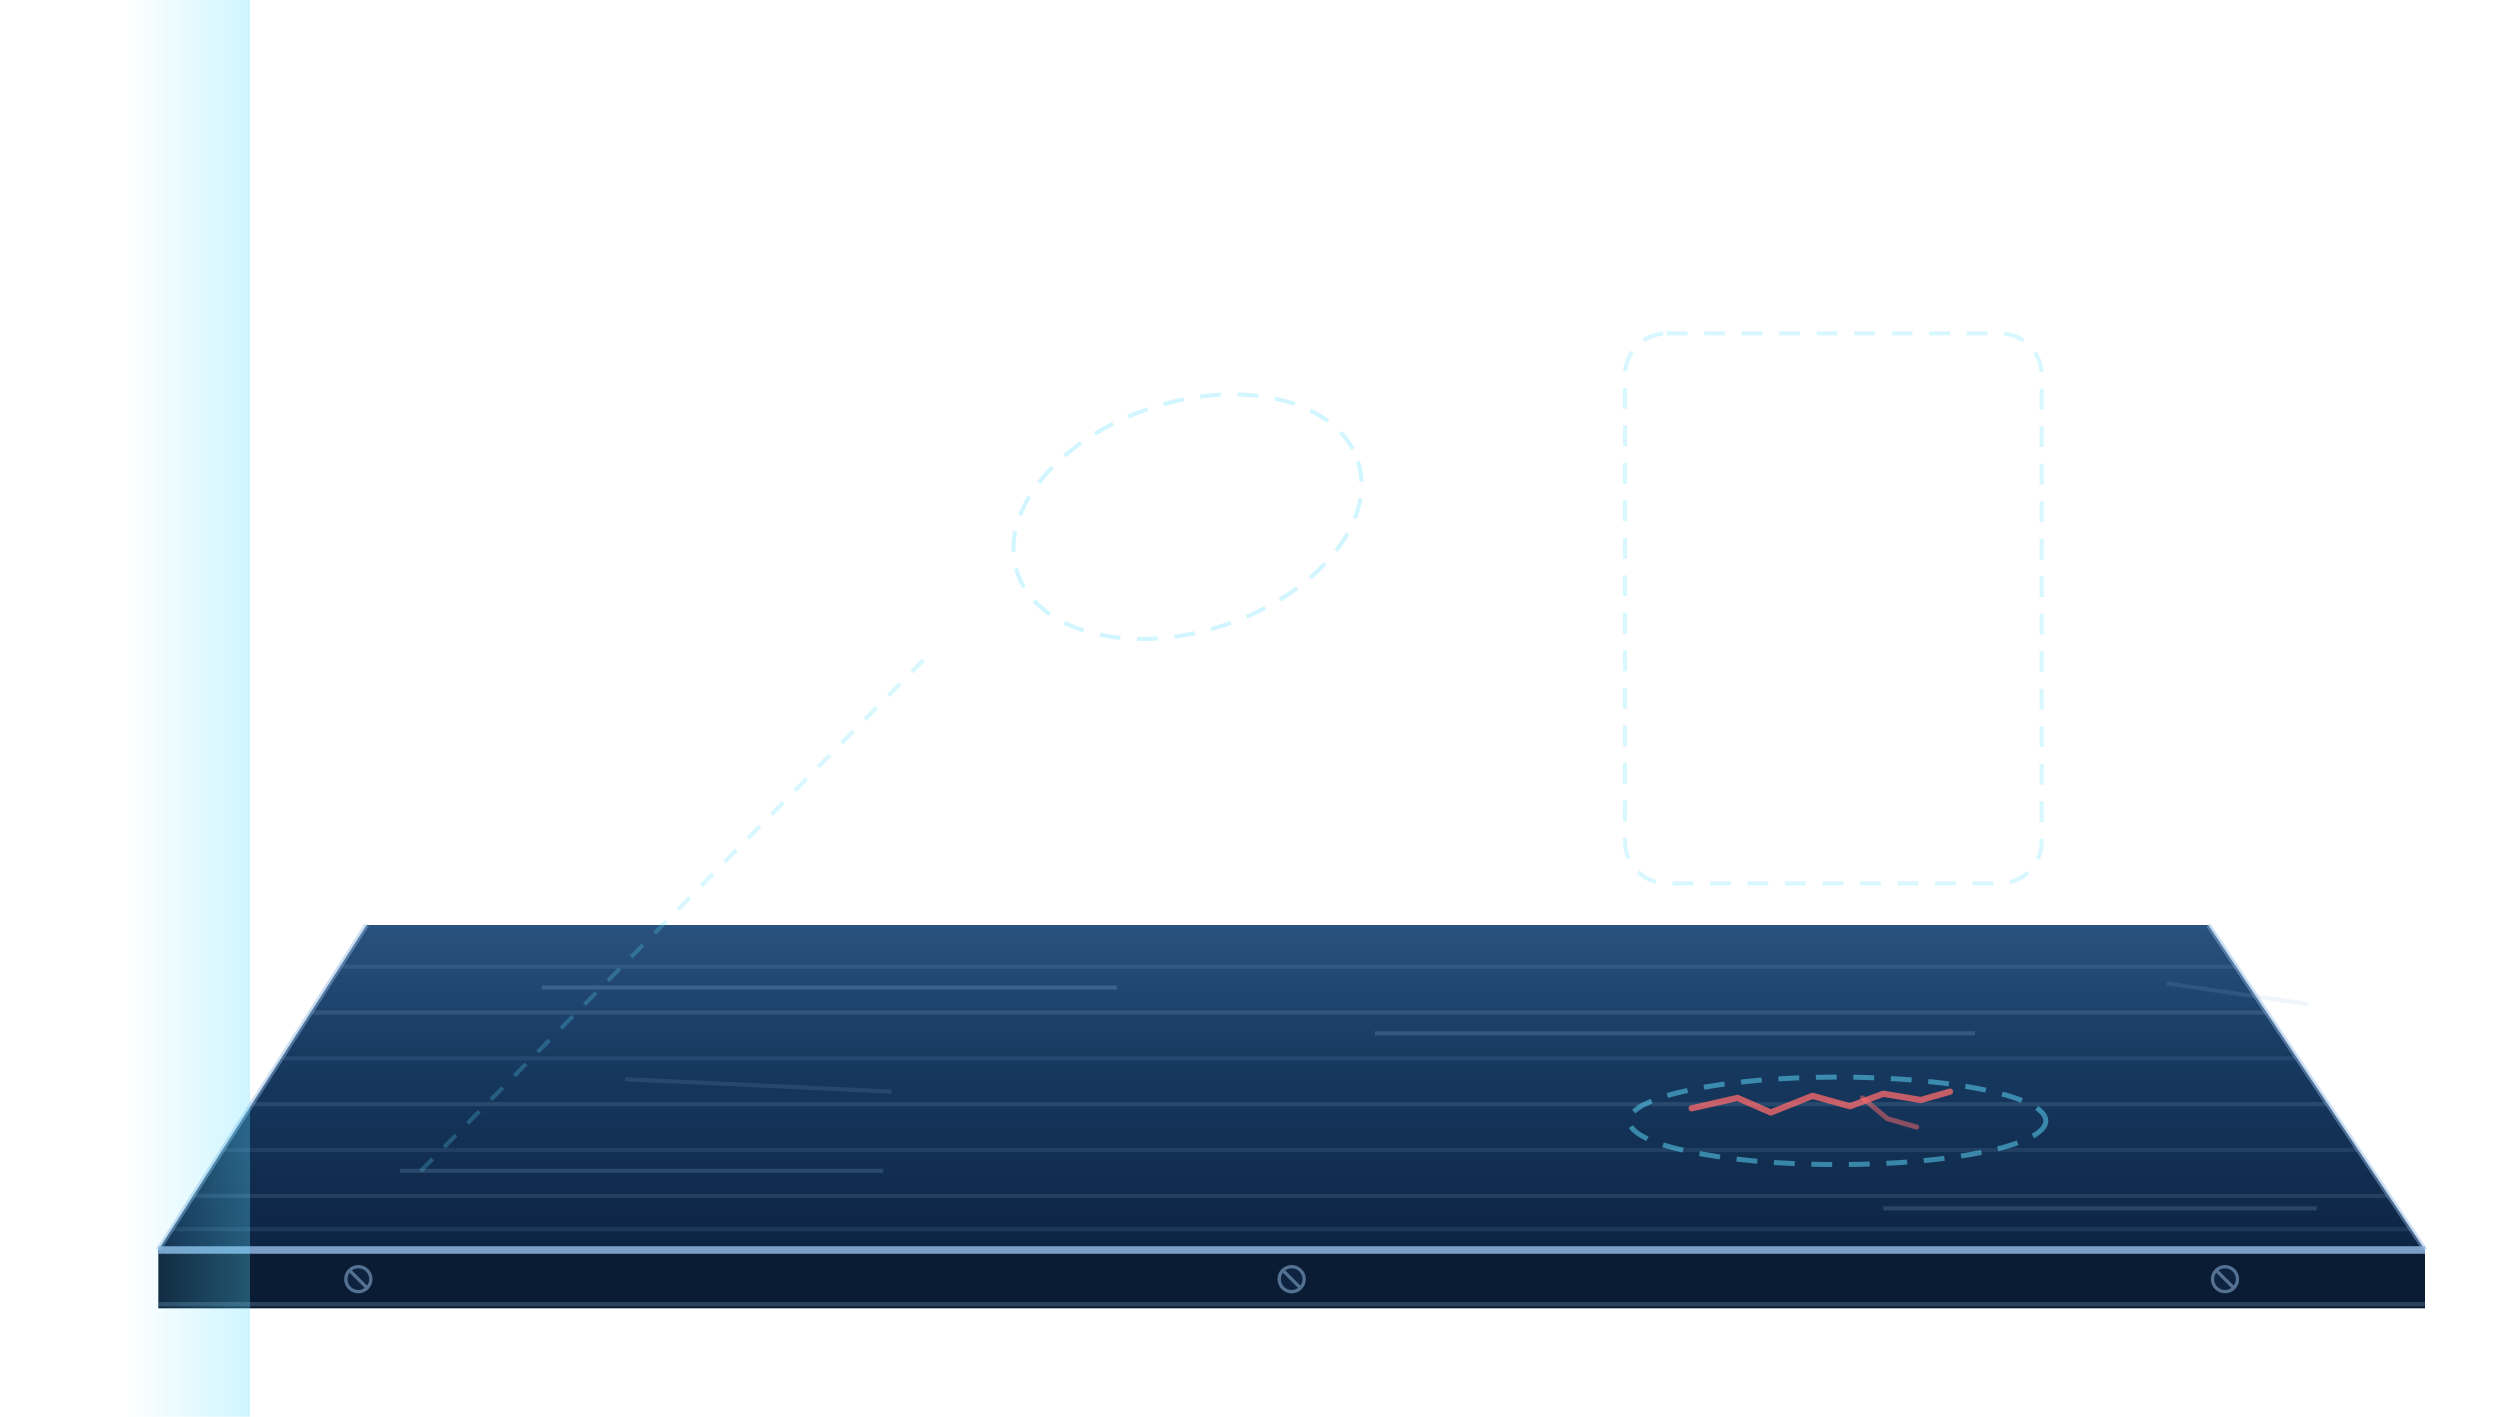
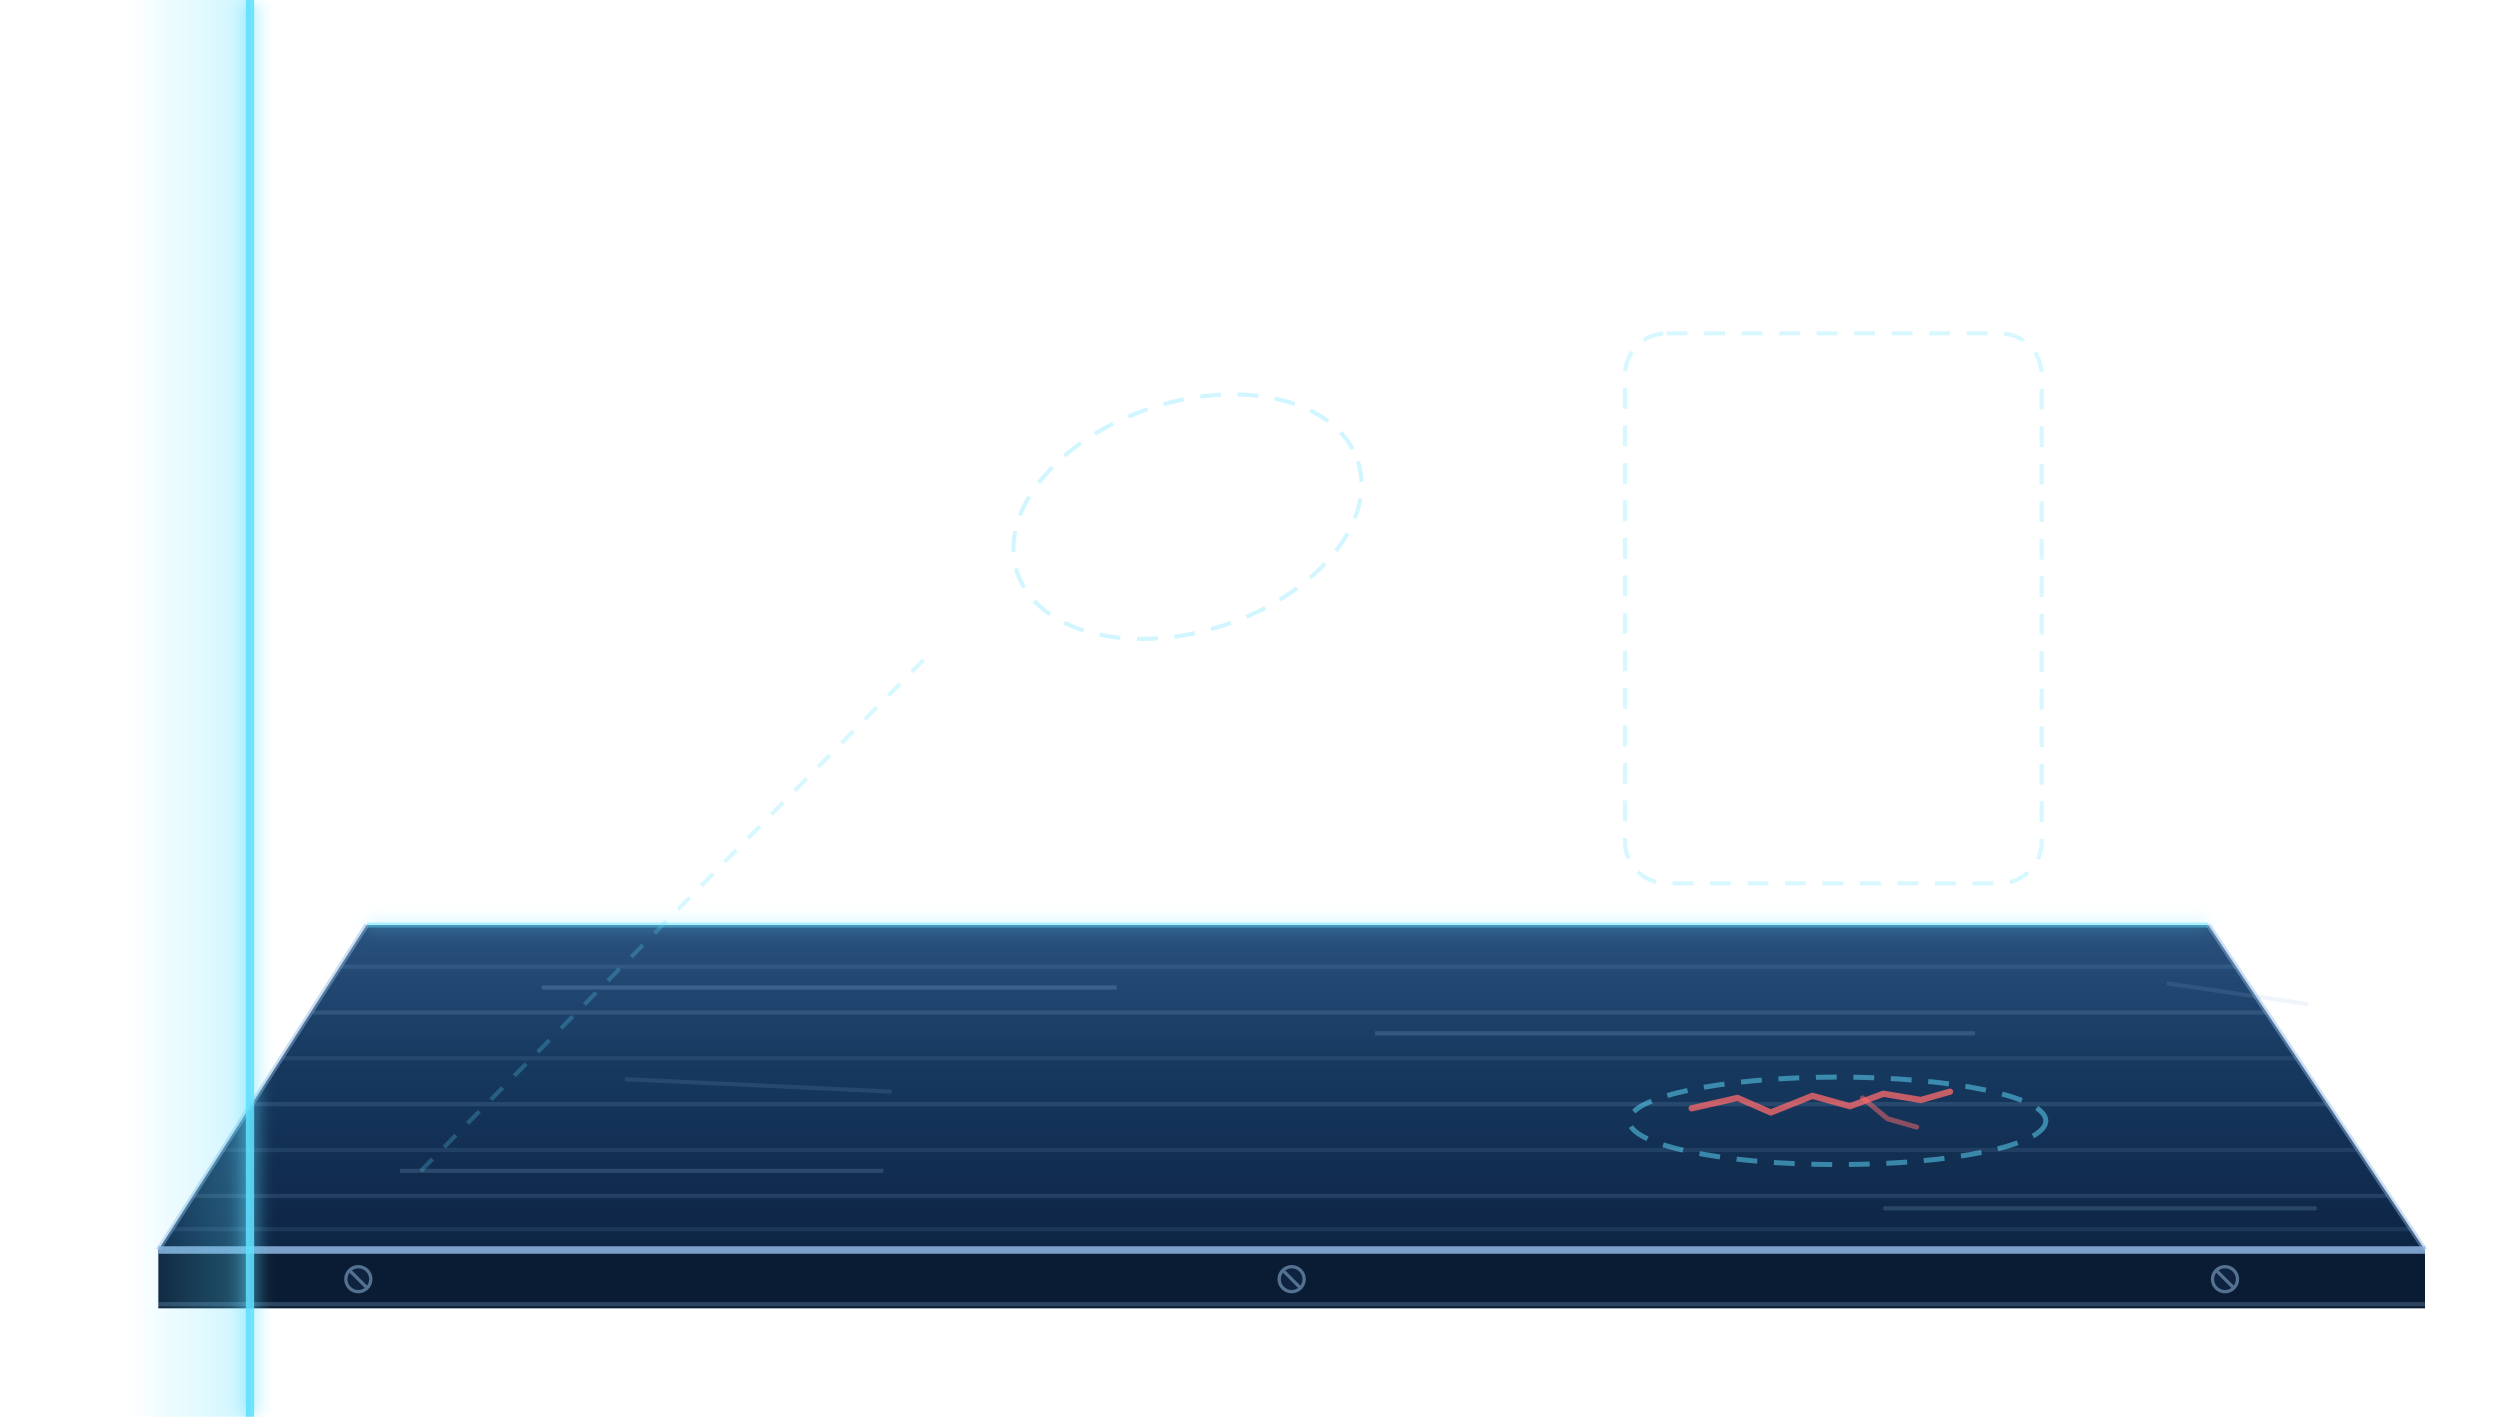
<svg xmlns="http://www.w3.org/2000/svg" viewBox="0 0 600 340" width="100%" height="100%" font-family="JetBrains Mono, monospace">
  <defs>
-     <filter id="mmglowC" x="-60%" y="-60%" width="220%" height="220%">
+     <filter id="mmglowC" filterUnits="userSpaceOnUse" x="-58" y="-58" width="116" height="456">
      <feGaussianBlur in="SourceGraphic" stdDeviation="2.2" result="b" />
      <feMerge>
        <feMergeNode in="b" />
        <feMergeNode in="SourceGraphic" />
      </feMerge>
    </filter>
-     <filter id="mmglowR" x="-80%" y="-80%" width="260%" height="260%">
+     <filter id="mmglowR" filterUnits="userSpaceOnUse" x="-94" y="-80" width="681" height="359">
      <feGaussianBlur in="SourceGraphic" stdDeviation="1.8" result="b" />
      <feMerge>
        <feMergeNode in="b" />
        <feMergeNode in="SourceGraphic" />
      </feMerge>
    </filter>
    <linearGradient id="mmbench" gradientUnits="userSpaceOnUse" x1="0" y1="222" x2="0" y2="300">
      <stop offset="0" stop-color="#2a527e" />
      <stop offset=".4" stop-color="#173a61" />
      <stop offset="1" stop-color="#0d2444" />
    </linearGradient>
    <linearGradient id="mmsteel" x1="0" y1="0" x2="0" y2="1">
      <stop offset="0" stop-color="#3a6390" />
      <stop offset=".45" stop-color="#1b3e66" />
      <stop offset="1" stop-color="#0e2848" />
    </linearGradient>
    <linearGradient id="mmsteelH" gradientUnits="userSpaceOnUse" x1="396" y1="0" x2="484" y2="0">
      <stop offset="0" stop-color="#16365c" />
      <stop offset=".22" stop-color="#3a6a9c" />
      <stop offset=".5" stop-color="#1b4068" />
      <stop offset="1" stop-color="#0b1f3a" />
    </linearGradient>
    <linearGradient id="mmrim" x1="0" y1="0" x2="0" y2="1">
      <stop offset="0" stop-color="#2c5781" />
      <stop offset="1" stop-color="#0e2848" />
    </linearGradient>
    <radialGradient id="mmball" cx=".35" cy=".3" r=".9">
      <stop offset="0" stop-color="#5a8ab8" />
      <stop offset="1" stop-color="#16365c" />
    </radialGradient>
    <radialGradient id="mmglass" cx=".38" cy=".32" r="1">
      <stop offset="0" stop-color="#b9e2ff" />
      <stop offset=".45" stop-color="#5fa8e8" />
      <stop offset="1" stop-color="#16406e" />
    </radialGradient>
    <radialGradient id="mmlensTop" cx=".4" cy=".35" r="1">
      <stop offset="0" stop-color="#9fd4ff" />
      <stop offset="1" stop-color="#1b4068" />
    </radialGradient>
    <linearGradient id="mmcone" gradientUnits="userSpaceOnUse" x1="0" y1="140" x2="0" y2="268">
      <stop offset="0" stop-color="#5fe0ff" stop-opacity=".3" />
      <stop offset="1" stop-color="#5fe0ff" stop-opacity=".03" />
    </linearGradient>
    <linearGradient id="mmcone2" gradientUnits="userSpaceOnUse" x1="0" y1="199" x2="0" y2="262">
      <stop offset="0" stop-color="#5fe0ff" stop-opacity=".16" />
      <stop offset="1" stop-color="#5fe0ff" stop-opacity=".02" />
    </linearGradient>
    <radialGradient id="mmpool">
      <stop offset="0" stop-color="#bff1ff" stop-opacity=".6" />
      <stop offset=".5" stop-color="#5fe0ff" stop-opacity=".28" />
      <stop offset="1" stop-color="#5fe0ff" stop-opacity="0" />
    </radialGradient>
    <linearGradient id="mmscanFade" x1="0" y1="0" x2="1" y2="0">
      <stop offset="0" stop-color="#5fe0ff" stop-opacity="0" />
      <stop offset="1" stop-color="#5fe0ff" stop-opacity=".3" />
    </linearGradient>
    <clipPath id="mmglassClip">
      <ellipse cx="0" cy="0" rx="28" ry="16.5" />
    </clipPath>
  </defs>
  <path d="M88 222 L530 222 L582 300 L38 300 Z" fill="url(#mmbench)" />
  <g stroke="#8fb6e0" stroke-width="1" fill="none">
    <line x1="82" y1="232" x2="537" y2="232" opacity=".13" />
    <line x1="75" y1="243" x2="544" y2="243" opacity=".17" />
    <line x1="68" y1="254" x2="551" y2="254" opacity=".12" />
    <line x1="60" y1="265" x2="559" y2="265" opacity=".16" />
    <line x1="53" y1="276" x2="566" y2="276" opacity=".12" />
    <line x1="46" y1="287" x2="573" y2="287" opacity=".15" />
    <line x1="41" y1="295" x2="579" y2="295" opacity=".12" />
    <line x1="130" y1="237" x2="268" y2="237" opacity=".24" />
    <line x1="330" y1="248" x2="474" y2="248" opacity=".22" />
    <line x1="96" y1="281" x2="212" y2="281" opacity=".2" />
    <line x1="452" y1="290" x2="556" y2="290" opacity=".2" />
    <path d="M150 259 l64 3" opacity=".14" />
    <path d="M520 236 l34 5" opacity=".14" />
  </g>
  <line x1="88" y1="222" x2="530" y2="222" stroke="#5fe0ff" stroke-width="1.2" opacity=".5" filter="url(#mmglowR)" />
  <line x1="88" y1="222" x2="38" y2="300" stroke="#8fb6e0" stroke-width="1.2" opacity=".45" />
  <line x1="530" y1="222" x2="582" y2="300" stroke="#8fb6e0" stroke-width="1.2" opacity=".45" />
  <path d="M38 300 L582 300 L582 314 L38 314 Z" fill="#0a1c33" />
  <line x1="38" y1="300" x2="582" y2="300" stroke="#8fb6e0" stroke-width="1.8" opacity=".85" />
  <line x1="38" y1="313" x2="582" y2="313" stroke="#8fb6e0" stroke-width="1" opacity=".25" />
  <g stroke="#8fb6e0" stroke-width=".8" opacity=".55">
    <circle cx="86" cy="307" r="3" fill="#0e2848" />
    <line x1="84" y1="305" x2="88" y2="309" />
    <circle cx="310" cy="307" r="3" fill="#0e2848" />
    <line x1="308" y1="305" x2="312" y2="309" />
    <circle cx="534" cy="307" r="3" fill="#0e2848" />
    <line x1="532" y1="305" x2="536" y2="309" />
  </g>
  <ellipse cx="441" cy="269" rx="50" ry="10.5" fill="none" stroke="#5fe0ff" stroke-width="1.2" stroke-dasharray="5 4" opacity=".5" />
  <g stroke="#ff6b6b" stroke-width="1.5" stroke-linecap="round" stroke-linejoin="round" fill="none">
    <path d="M406 266 l11 -2.5 l8 3.5 l10 -4 l9 2.5 l8 -3 l9 1.5 l7 -2" opacity=".75" />
    <path d="M447 263.5 l6 5 l7 2" opacity=".5" stroke-width="1.2" />
  </g>
  <g stroke="#5fe0ff" fill="none" opacity=".8">
    <path d="M101 281 L222 158" stroke-width="1" stroke-dasharray="4 4" opacity=".3" />
    <g transform="translate(285,124) rotate(-18)">
      <ellipse cx="0" cy="0" rx="43" ry="27.5" stroke-width="1" stroke-dasharray="5 4" opacity=".35" />
    </g>
    <rect x="390" y="80" width="100" height="132" rx="10" stroke-width="1" stroke-dasharray="5 4" opacity=".3" />
  </g>
  <g id="mmGlow" opacity="0">
    <path d="M273 150 L310 138 L356 264 L244 264 Z" fill="url(#mmcone)" />
    <ellipse cx="300" cy="267" rx="62" ry="12" fill="url(#mmpool)" />
    <ellipse cx="300" cy="267" rx="30" ry="6" fill="#bff1ff" opacity=".18" />
  </g>
  <g id="mmMirror" opacity="0">
    <ellipse cx="148" cy="288" rx="56" ry="6" fill="#04101f" opacity=".3" />
    <g transform="translate(96,290) rotate(-47)">
      <rect x="0" y="-8" width="64" height="16" rx="7" fill="url(#mmsteel)" stroke="#8fb6e0" stroke-width="1.2" />
      <g stroke="#0a1f3a" stroke-width="1" opacity=".7">
        <line x1="10" y1="-7" x2="10" y2="7" />
        <line x1="16" y1="-7" x2="16" y2="7" />
        <line x1="22" y1="-7" x2="22" y2="7" />
        <line x1="28" y1="-7" x2="28" y2="7" />
        <line x1="34" y1="-7" x2="34" y2="7" />
        <line x1="40" y1="-7" x2="40" y2="7" />
        <line x1="46" y1="-7" x2="46" y2="7" />
        <line x1="52" y1="-7" x2="52" y2="7" />
      </g>
      <rect x="14" y="-14.5" width="34" height="5" rx="2.5" fill="#1b3e66" stroke="#8fb6e0" stroke-width="1" opacity=".9" />
      <rect x="64" y="-7" width="6" height="14" rx="1.5" fill="#2c5781" stroke="#8fb6e0" stroke-width="1" />
      <rect x="70" y="-5.5" width="44" height="11" rx="2" fill="url(#mmsteel)" stroke="#8fb6e0" stroke-width="1" />
      <rect x="114" y="-5.5" width="5" height="11" rx="1.5" fill="#2c5781" stroke="#8fb6e0" stroke-width="1" />
      <rect x="119" y="-4" width="38" height="8" rx="2" fill="url(#mmsteel)" stroke="#8fb6e0" stroke-width="1" />
      <rect x="157" y="-4.5" width="5" height="9" rx="1.5" fill="#2c5781" stroke="#8fb6e0" stroke-width="1" />
      <rect x="162" y="-3" width="30" height="6" rx="1.5" fill="url(#mmsteel)" stroke="#8fb6e0" stroke-width="1" />
    </g>
    <path d="M230 147 L254 132" stroke="#16365c" stroke-width="7" stroke-linecap="round" fill="none" />
    <path d="M229 145.5 L252 131" stroke="#6f9cc9" stroke-width="1.2" opacity=".55" fill="none" />
    <circle cx="230" cy="147" r="7.5" fill="url(#mmball)" stroke="#8fb6e0" stroke-width="1.2" />
    <g transform="translate(285,124) rotate(-18)">
      <ellipse cx="3" cy="3" rx="42" ry="27" fill="#0c2440" stroke="#8fb6e0" stroke-width="1" opacity=".9" />
      <ellipse cx="0" cy="0" rx="40" ry="25" fill="url(#mmrim)" stroke="#8fb6e0" stroke-width="1.5" />
      <ellipse cx="0" cy="0" rx="35" ry="21" fill="none" stroke="#123a63" stroke-width="3" />
      <g fill="#5fe0ff" filter="url(#mmglowR)">
        <circle cx="35" cy="0" r="2" />
        <circle cx="30.3" cy="10.5" r="2" />
        <circle cx="17.5" cy="18.2" r="2" />
        <circle cx="0" cy="21" r="2" />
        <circle cx="-17.5" cy="18.2" r="2" />
        <circle cx="-30.3" cy="10.5" r="2" />
        <circle cx="-35" cy="0" r="2" />
        <circle cx="-30.3" cy="-10.5" r="2" />
        <circle cx="-17.5" cy="-18.2" r="2" />
        <circle cx="0" cy="-21" r="2" />
        <circle cx="17.5" cy="-18.2" r="2" />
        <circle cx="30.3" cy="-10.5" r="2" />
      </g>
      <ellipse cx="0" cy="0" rx="28" ry="16.5" fill="url(#mmglass)" stroke="#7fd8ff" stroke-width=".8" opacity=".95" />
      <g clip-path="url(#mmglassClip)" stroke="#cfeaff" fill="none">
        <path d="M-20 10 L4 -12" stroke-width="2.5" opacity=".35" />
        <path d="M-11 14 L12 -7" stroke-width="1.2" opacity=".3" />
      </g>
    </g>
  </g>
  <g id="mmLoupe" opacity="0">
    <path d="M414 199 L466 199 L494 262 L388 262 Z" fill="url(#mmcone2)" />
    <path d="M396 96 L396 186 Q440 208 484 186 L484 96 Q440 118 396 96 Z" fill="url(#mmsteelH)" />
    <line x1="396" y1="96" x2="396" y2="186" stroke="#8fb6e0" stroke-width="1.5" />
    <line x1="484" y1="96" x2="484" y2="186" stroke="#8fb6e0" stroke-width="1.5" />
    <path d="M396 186 Q440 208 484 186" fill="none" stroke="#8fb6e0" stroke-width="1.5" />
    <path d="M404 187 Q440 204 476 187" fill="none" stroke="#7fd8ff" stroke-width="1" opacity=".5" />
    <ellipse cx="440" cy="200" rx="20" ry="4" fill="#5fe0ff" opacity=".14" />
    <path d="M396 104 Q440 126 484 104 L484 115 Q440 137 396 115 Z" fill="#16365c" stroke="#8fb6e0" stroke-width=".8" opacity=".95" />
    <g stroke="#0a1f3a" stroke-width="1" opacity=".65">
      <line x1="404" y1="109" x2="404" y2="119" />
      <line x1="412" y1="112" x2="412" y2="122" />
      <line x1="420" y1="114" x2="420" y2="124" />
      <line x1="428" y1="115.5" x2="428" y2="125.5" />
      <line x1="436" y1="116.3" x2="436" y2="126.3" />
      <line x1="444" y1="116.3" x2="444" y2="126.3" />
      <line x1="452" y1="115.5" x2="452" y2="125.5" />
      <line x1="460" y1="114" x2="460" y2="124" />
      <line x1="468" y1="112" x2="468" y2="122" />
      <line x1="476" y1="109" x2="476" y2="119" />
    </g>
    <ellipse cx="440" cy="96" rx="44" ry="11" fill="#0d2444" stroke="#8fb6e0" stroke-width="1.5" />
    <ellipse cx="440" cy="96" rx="32" ry="7.5" fill="url(#mmlensTop)" stroke="#7fd8ff" stroke-width=".8" opacity=".95" />
    <path d="M418 94 Q436 89 452 92" fill="none" stroke="#cfeaff" stroke-width="1.5" opacity=".5" />
    <rect x="413" y="132" width="54" height="36" rx="5" fill="#08152b" opacity=".88" />
    <rect x="413" y="132" width="54" height="36" rx="5" fill="none" stroke="#8fb6e0" stroke-width="1.2" />
    <path d="M419 143 Q440 130 461 143 L461 152 Q440 162 419 152 Z" fill="#7fd8ff" opacity=".18" />
    <path d="M419 143 Q440 130 461 143 L461 152 Q440 162 419 152 Z" fill="none" stroke="#7fd8ff" stroke-width="1" opacity=".85" />
    <path d="M419 146 Q440 141 461 146" fill="none" stroke="#7fd8ff" stroke-width="1" opacity=".55" />
    <path d="M419 149 Q440 154 461 149" fill="none" stroke="#7fd8ff" stroke-width="1" opacity=".55" />
    <line x1="440" y1="134" x2="440" y2="166" stroke="#5fe0ff" stroke-width=".8" stroke-dasharray="2 3" opacity=".4" />
    <text x="440" y="181" text-anchor="middle" font-size="12" letter-spacing="1" fill="#9fe6ff" opacity=".9">10X</text>
  </g>
  <g id="mmFocus" opacity="0" stroke="#5fe0ff" stroke-width="1.6" fill="none" filter="url(#mmglowR)">
    <path d="M382 92 L382 74 L400 74" />
    <path d="M480 74 L498 74 L498 92" />
    <path d="M498 200 L498 218 L480 218" />
    <path d="M400 218 L382 218 L382 200" />
  </g>
  <g id="mmXglow" opacity="0">
    <rect x="423" y="170" width="34" height="15" rx="4" fill="none" stroke="#5fe0ff" stroke-width="1.5" filter="url(#mmglowR)" />
    <text x="440" y="181" text-anchor="middle" font-size="12" letter-spacing="1" fill="#dff6ff">10X</text>
  </g>
  <g id="mmscanG" transform="translate(60,0)">
    <rect x="-30" y="0" width="30" height="340" fill="url(#mmscanFade)" />
    <line x1="0" y1="0" x2="0" y2="340" stroke="#5fe0ff" stroke-width="2" filter="url(#mmglowC)" opacity=".9" />
  </g>
</svg>
